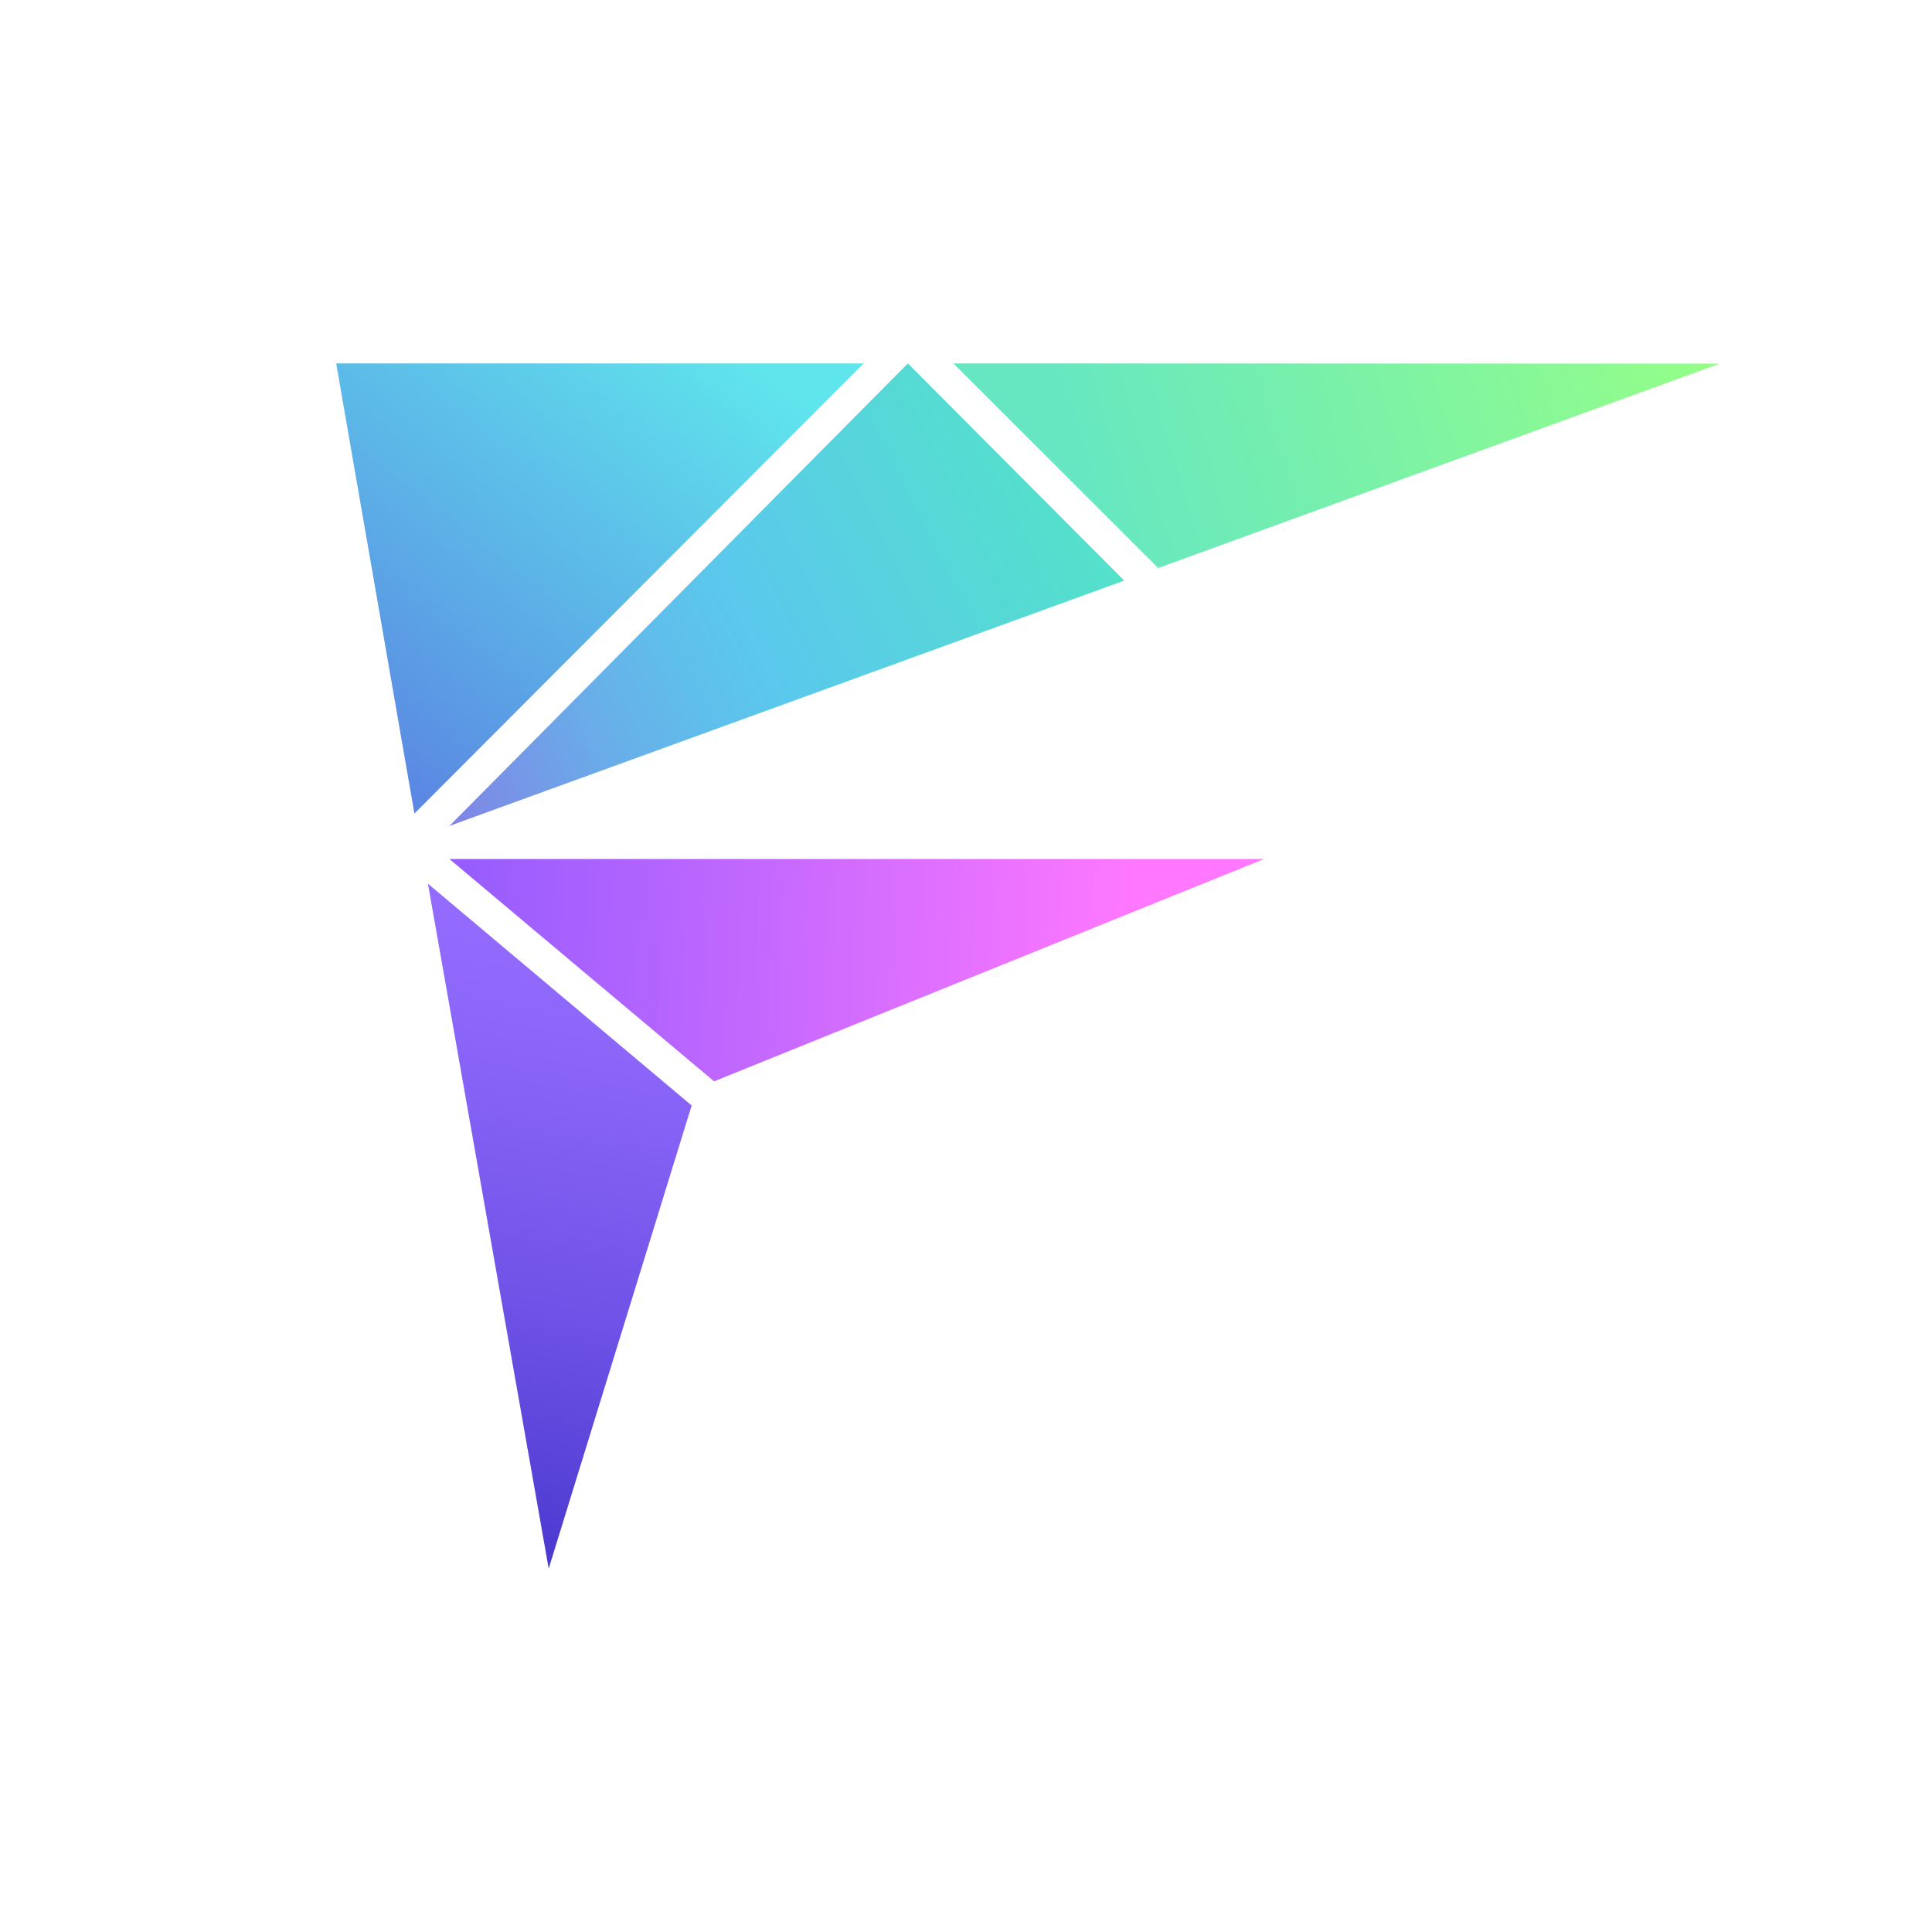
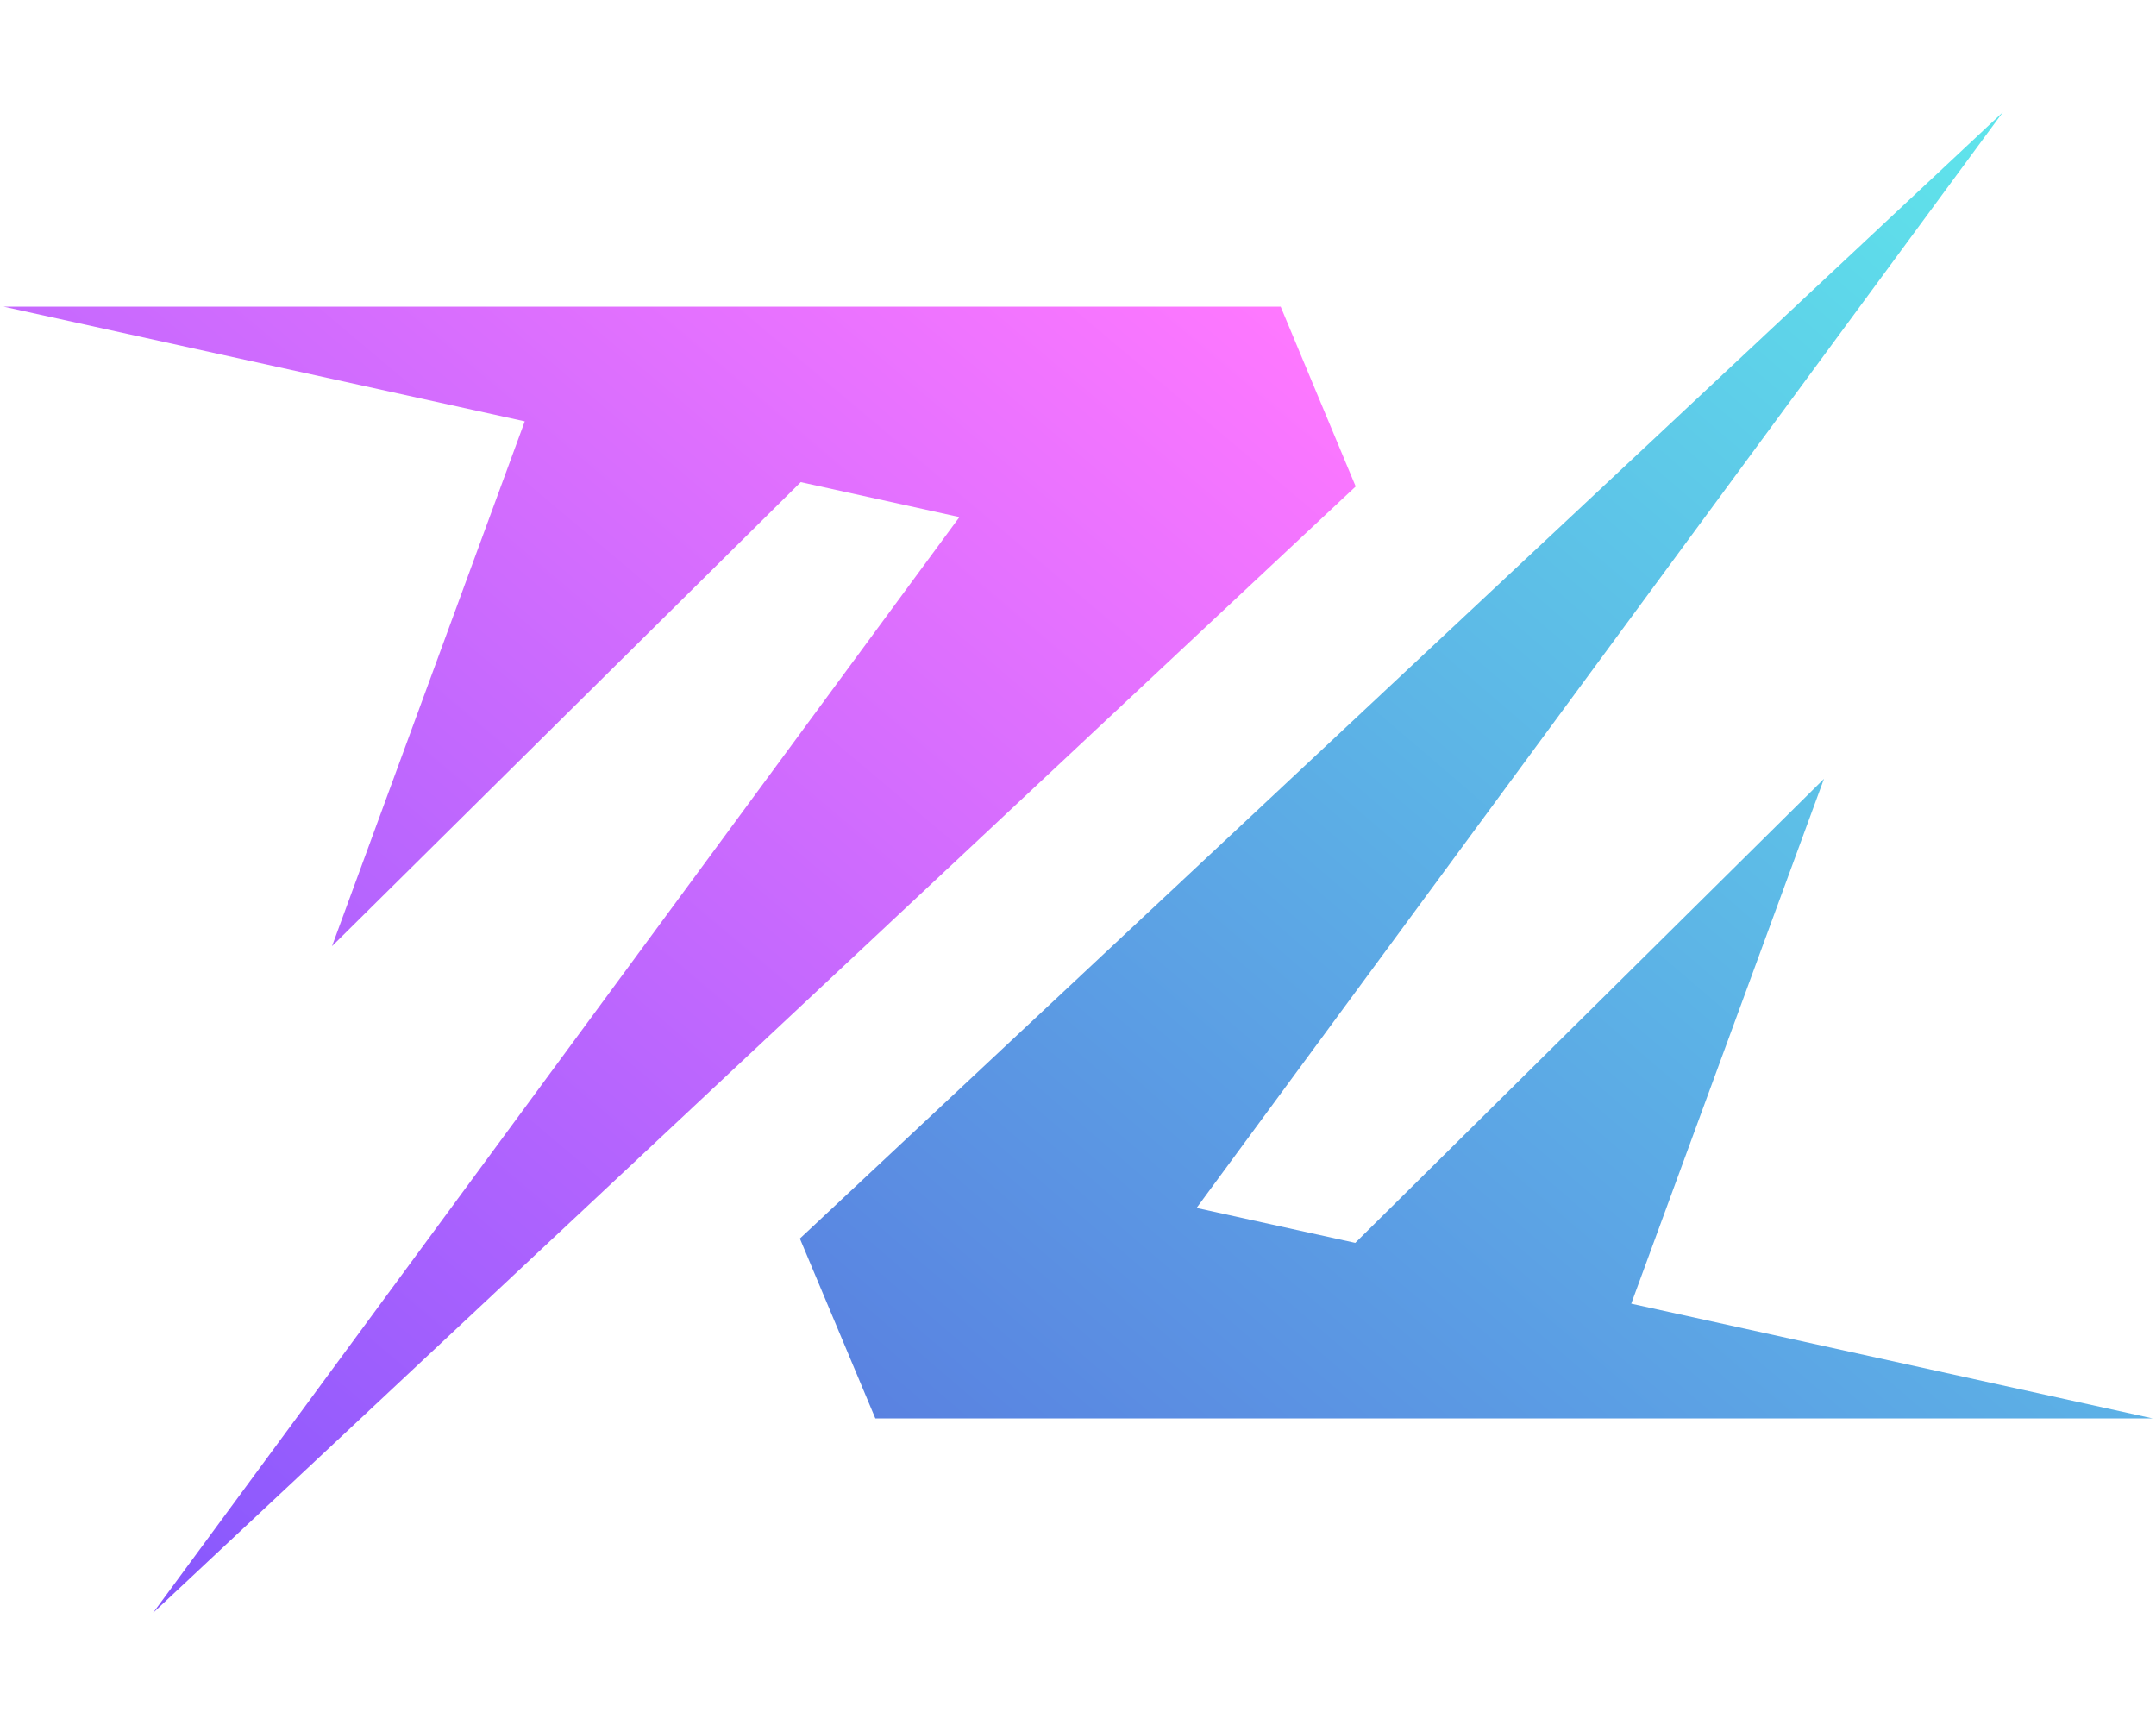
- <svg xmlns="http://www.w3.org/2000/svg" viewBox="0 0 1000 1000">
+ <svg xmlns="http://www.w3.org/2000/svg" viewBox="0 0 500 400" style="enable-background:new 0 0 500 400;" xml:space="preserve">
+   <style type="text/css">
+ .st0{fill:url(#SVGID_1_);}
+ .st1{fill:url(#SVGID_00000095319142166816269900000007504500507985057955_);}
+ </style>
  <g>
-     <linearGradient id="SVGID_1_" gradientUnits="userSpaceOnUse" x1="178.896" y1="488.5" x2="850.285" y2="516.016">
-       <stop offset="0" style="stop-color:#8758FE" />
-       <stop offset="0.233" style="stop-color:#B264FE" />
-       <stop offset="0.605" style="stop-color:#FF78FF" />
+     <linearGradient id="SVGID_1_" gradientUnits="userSpaceOnUse" x1="273.016" y1="13.092" x2="533.553" y2="316.723" gradientTransform="matrix(1 0 0 -1 0 402)">
+       <stop offset="0" style="stop-color:#5A82E1" />
+       <stop offset="1" style="stop-color:#5FE5EB" />
    </linearGradient>
-     <polygon style="fill:url(#SVGID_1_)" points="232.6,444.6 369.6,559.7 654.3,444.6" />
-     <linearGradient id="SVGID_2_" gradientUnits="userSpaceOnUse" x1="300.003" y1="462.935" x2="208.284" y2="925.202">
-       <stop offset="3.768444e-02" style="stop-color:#946BFF" />
-       <stop offset="0.192" style="stop-color:#8A64F8" />
-       <stop offset="0.455" style="stop-color:#6F52E7" />
-       <stop offset="0.792" style="stop-color:#4334CA" />
-       <stop offset="0.9" style="stop-color:#342AC0" />
+     <path class="st0" d="M499.2,328.9H203l-17.5-41.7L464.5,26l-187,254.1l36.8,8.1L423,180.6l-44.7,121.7L499.2,328.9z" />
+     <linearGradient id="SVGID_00000173881420447683053300000008801892794064140706_" gradientUnits="userSpaceOnUse" x1="-31.99" y1="84.841" x2="225.664" y2="390.899" gradientTransform="matrix(1 0 0 -1 0 402)">
+       <stop offset="0" style="stop-color:#8658FD" />
+       <stop offset="1" style="stop-color:#FF78FF" />
    </linearGradient>
-     <polygon style="fill:url(#SVGID_2_)" points="221.5,457.4 284,811.9 358,572.2" />
-     <linearGradient id="SVGID_3_" gradientUnits="userSpaceOnUse" x1="134.149" y1="412.555" x2="386.986" y2="90.763">
-       <stop offset="8.315464e-02" style="stop-color:#5A83E2" />
-       <stop offset="0.421" style="stop-color:#5CB2E7" />
-       <stop offset="0.826" style="stop-color:#5FE6EC" />
-     </linearGradient>
-     <polygon style="fill:url(#SVGID_3_)" points="447,188.1 214.5,421.1 174,188.1" />
-     <linearGradient id="SVGID_4_" gradientUnits="userSpaceOnUse" x1="168.596" y1="426.668" x2="605.182" y2="203.789">
-       <stop offset="1.396075e-02" style="stop-color:#8F67E2" />
-       <stop offset="0.14" style="stop-color:#7D89E5" />
-       <stop offset="0.295" style="stop-color:#6AACE9" />
-       <stop offset="0.422" style="stop-color:#5EC1EB" />
-       <stop offset="0.504" style="stop-color:#5AC9EC" />
-       <stop offset="1" style="stop-color:#51EABD" />
-     </linearGradient>
-     <polygon style="fill:url(#SVGID_4_)" points="469.9,188.1 581.9,300.5 232.6,427.5" />
-     <linearGradient id="SVGID_5_" gradientUnits="userSpaceOnUse" x1="556.282" y1="238.139" x2="952.659" y2="119.777">
-       <stop offset="0" style="stop-color:#66E7C1" />
-       <stop offset="0.82" style="stop-color:#96FF86" />
-     </linearGradient>
-     <polygon style="fill:url(#SVGID_5_)" points="890.2,188.2 599.5,294 493.5,188.1" />
+     <path style="fill:url(#SVGID_00000173881420447683053300000008801892794064140706_);" d="M35.5,374l187-254.1l-36.8-8.1L77,219.4  l44.7-121.7L0.8,71.1H297l17.4,41.7L35.5,374z" />
  </g>
</svg>
